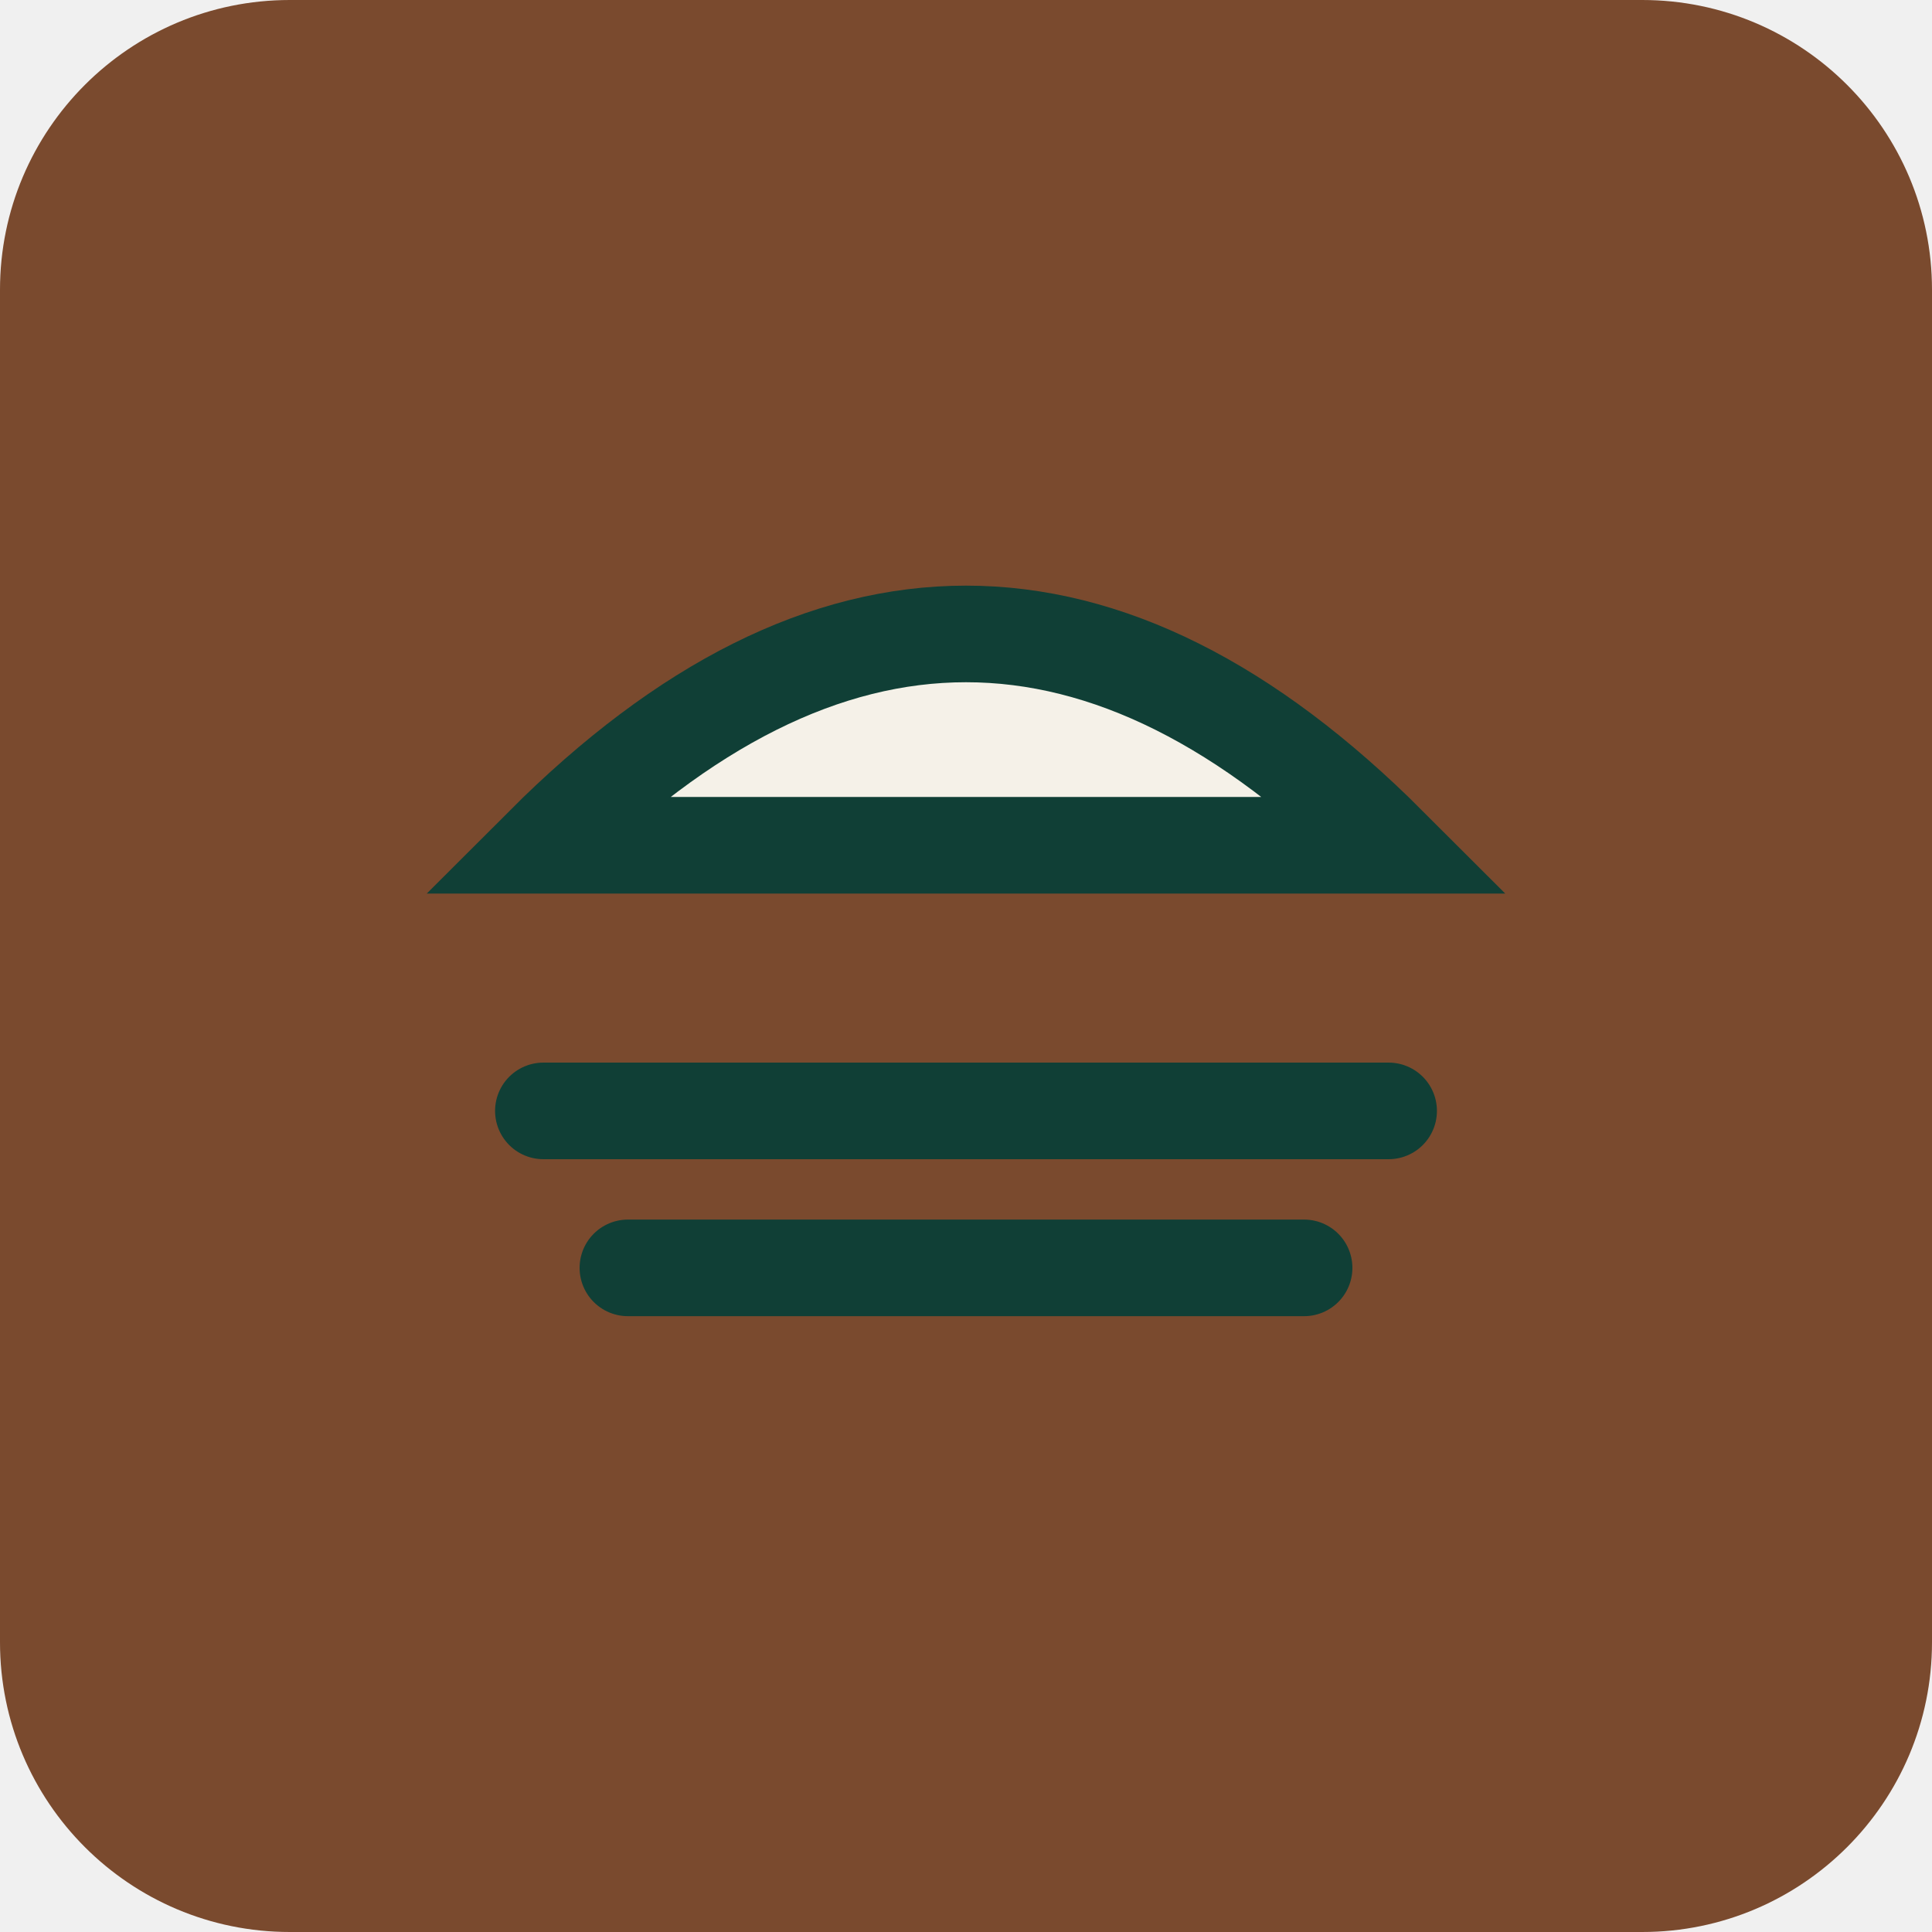
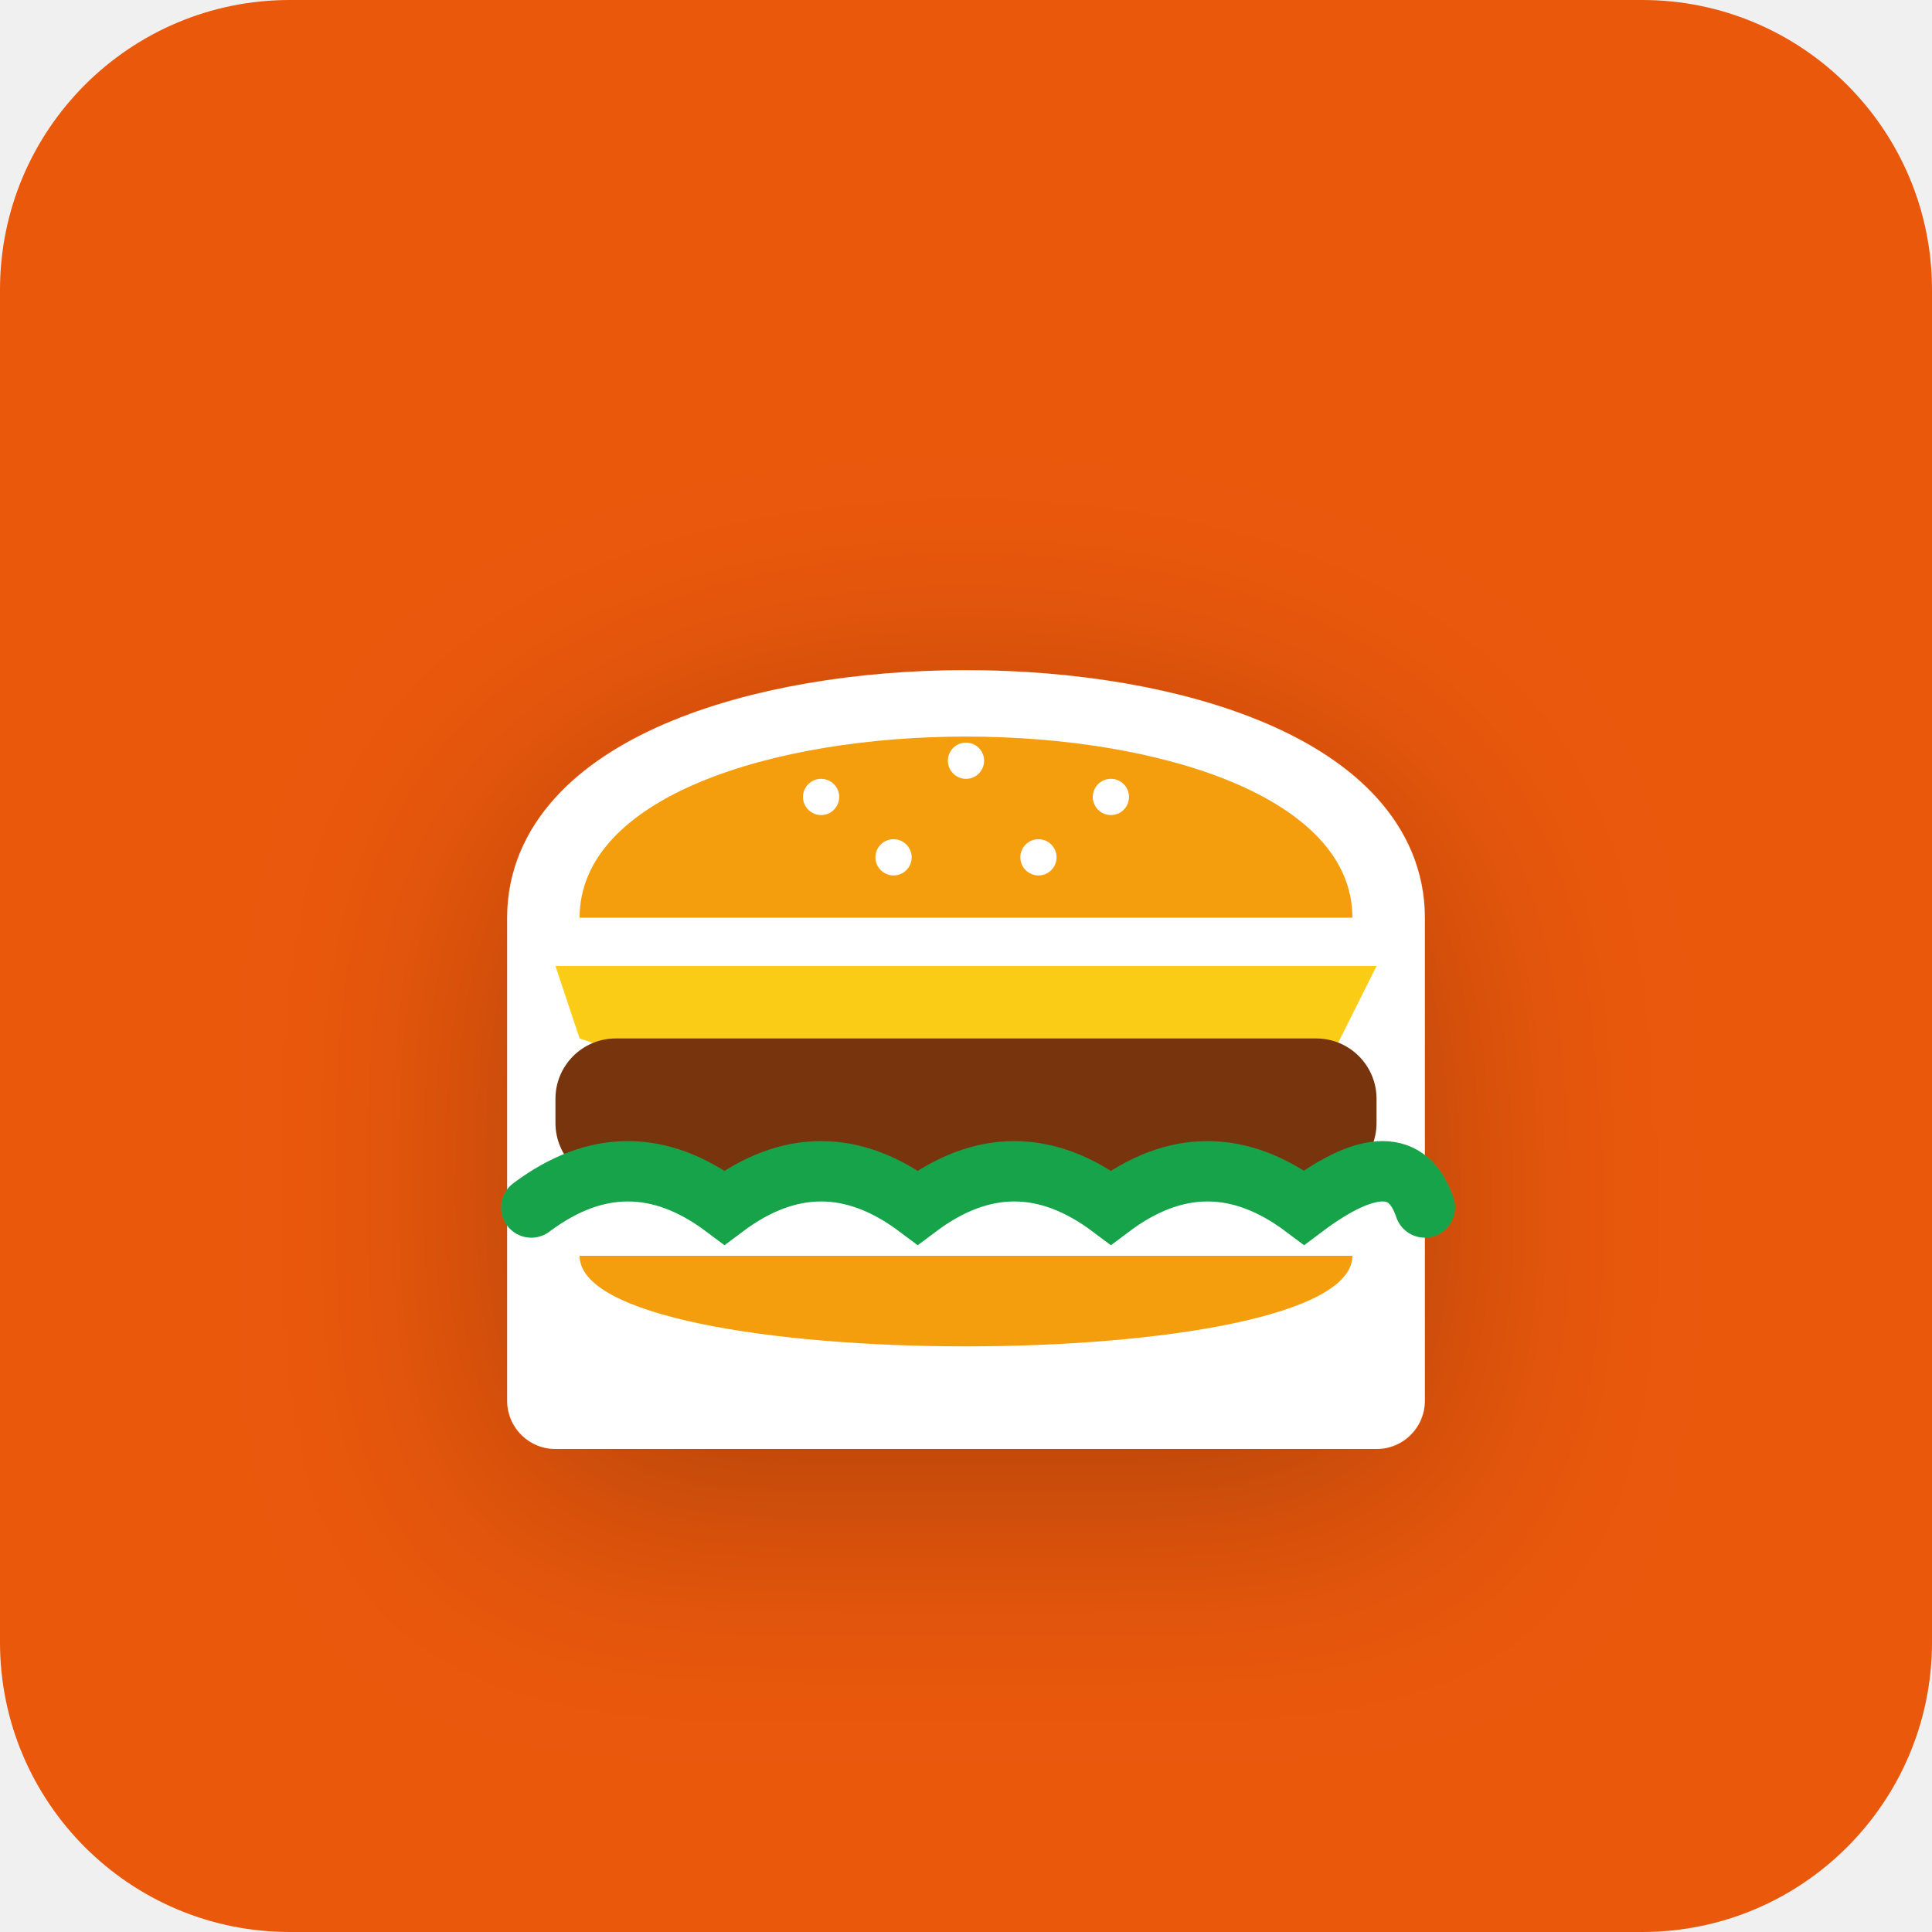
<svg xmlns="http://www.w3.org/2000/svg" viewBox="0 0 160 160" role="img" data-cuisine="burguesa">
-   <rect width="160" height="160" rx="24" fill="#7A4A2E" />
-   <path d="M45 70q35-35 70 0zM45 92h70M52 105h56" fill="#F5F1E8" stroke="#103F36" stroke-width="8" stroke-linecap="round" />
+   <defs>
+ 
+ </defs>
+   <rect width="160" height="160" rx="24" fill="#EA580C" />
+   <g filter="drop-shadow(0 4px 10px rgba(0,0,0,0.25))">
+     <path d="M46 76 C46 54 114 54 114 76 L114 116 L46 116 Z" fill="#FFFFFF" stroke="#FFFFFF" stroke-width="8" stroke-linejoin="round" />
+     <path d="M48 76 C48 56 112 56 112 76 Z" fill="#F59E0B" />
+     <circle cx="68" cy="66" r="1.5" fill="#FFFFFF" />
+     <circle cx="80" cy="63" r="1.5" fill="#FFFFFF" />
+     <circle cx="92" cy="66" r="1.5" fill="#FFFFFF" />
+     <circle cx="74" cy="71" r="1.5" fill="#FFFFFF" />
+     <circle cx="86" cy="71" r="1.5" fill="#FFFFFF" />
+     <polygon points="46,80 114,80 110,88 88,94 80,88 72,94 48,86" fill="#FACC15" />
+     <rect x="46" y="86" width="68" height="12" rx="5" fill="#78350F" />
+     <path d="M44 100 Q52 94 60 100 Q68 94 76 100 Q84 94 92 100 Q100 94 108 100 Q116 94 118 100" stroke="#16A34A" stroke-width="5" stroke-linecap="round" fill="none" />
+     <path d="M48 104 L112 104 C112 114 48 114 48 104 Z" fill="#F59E0B" />
+   </g>
</svg>
